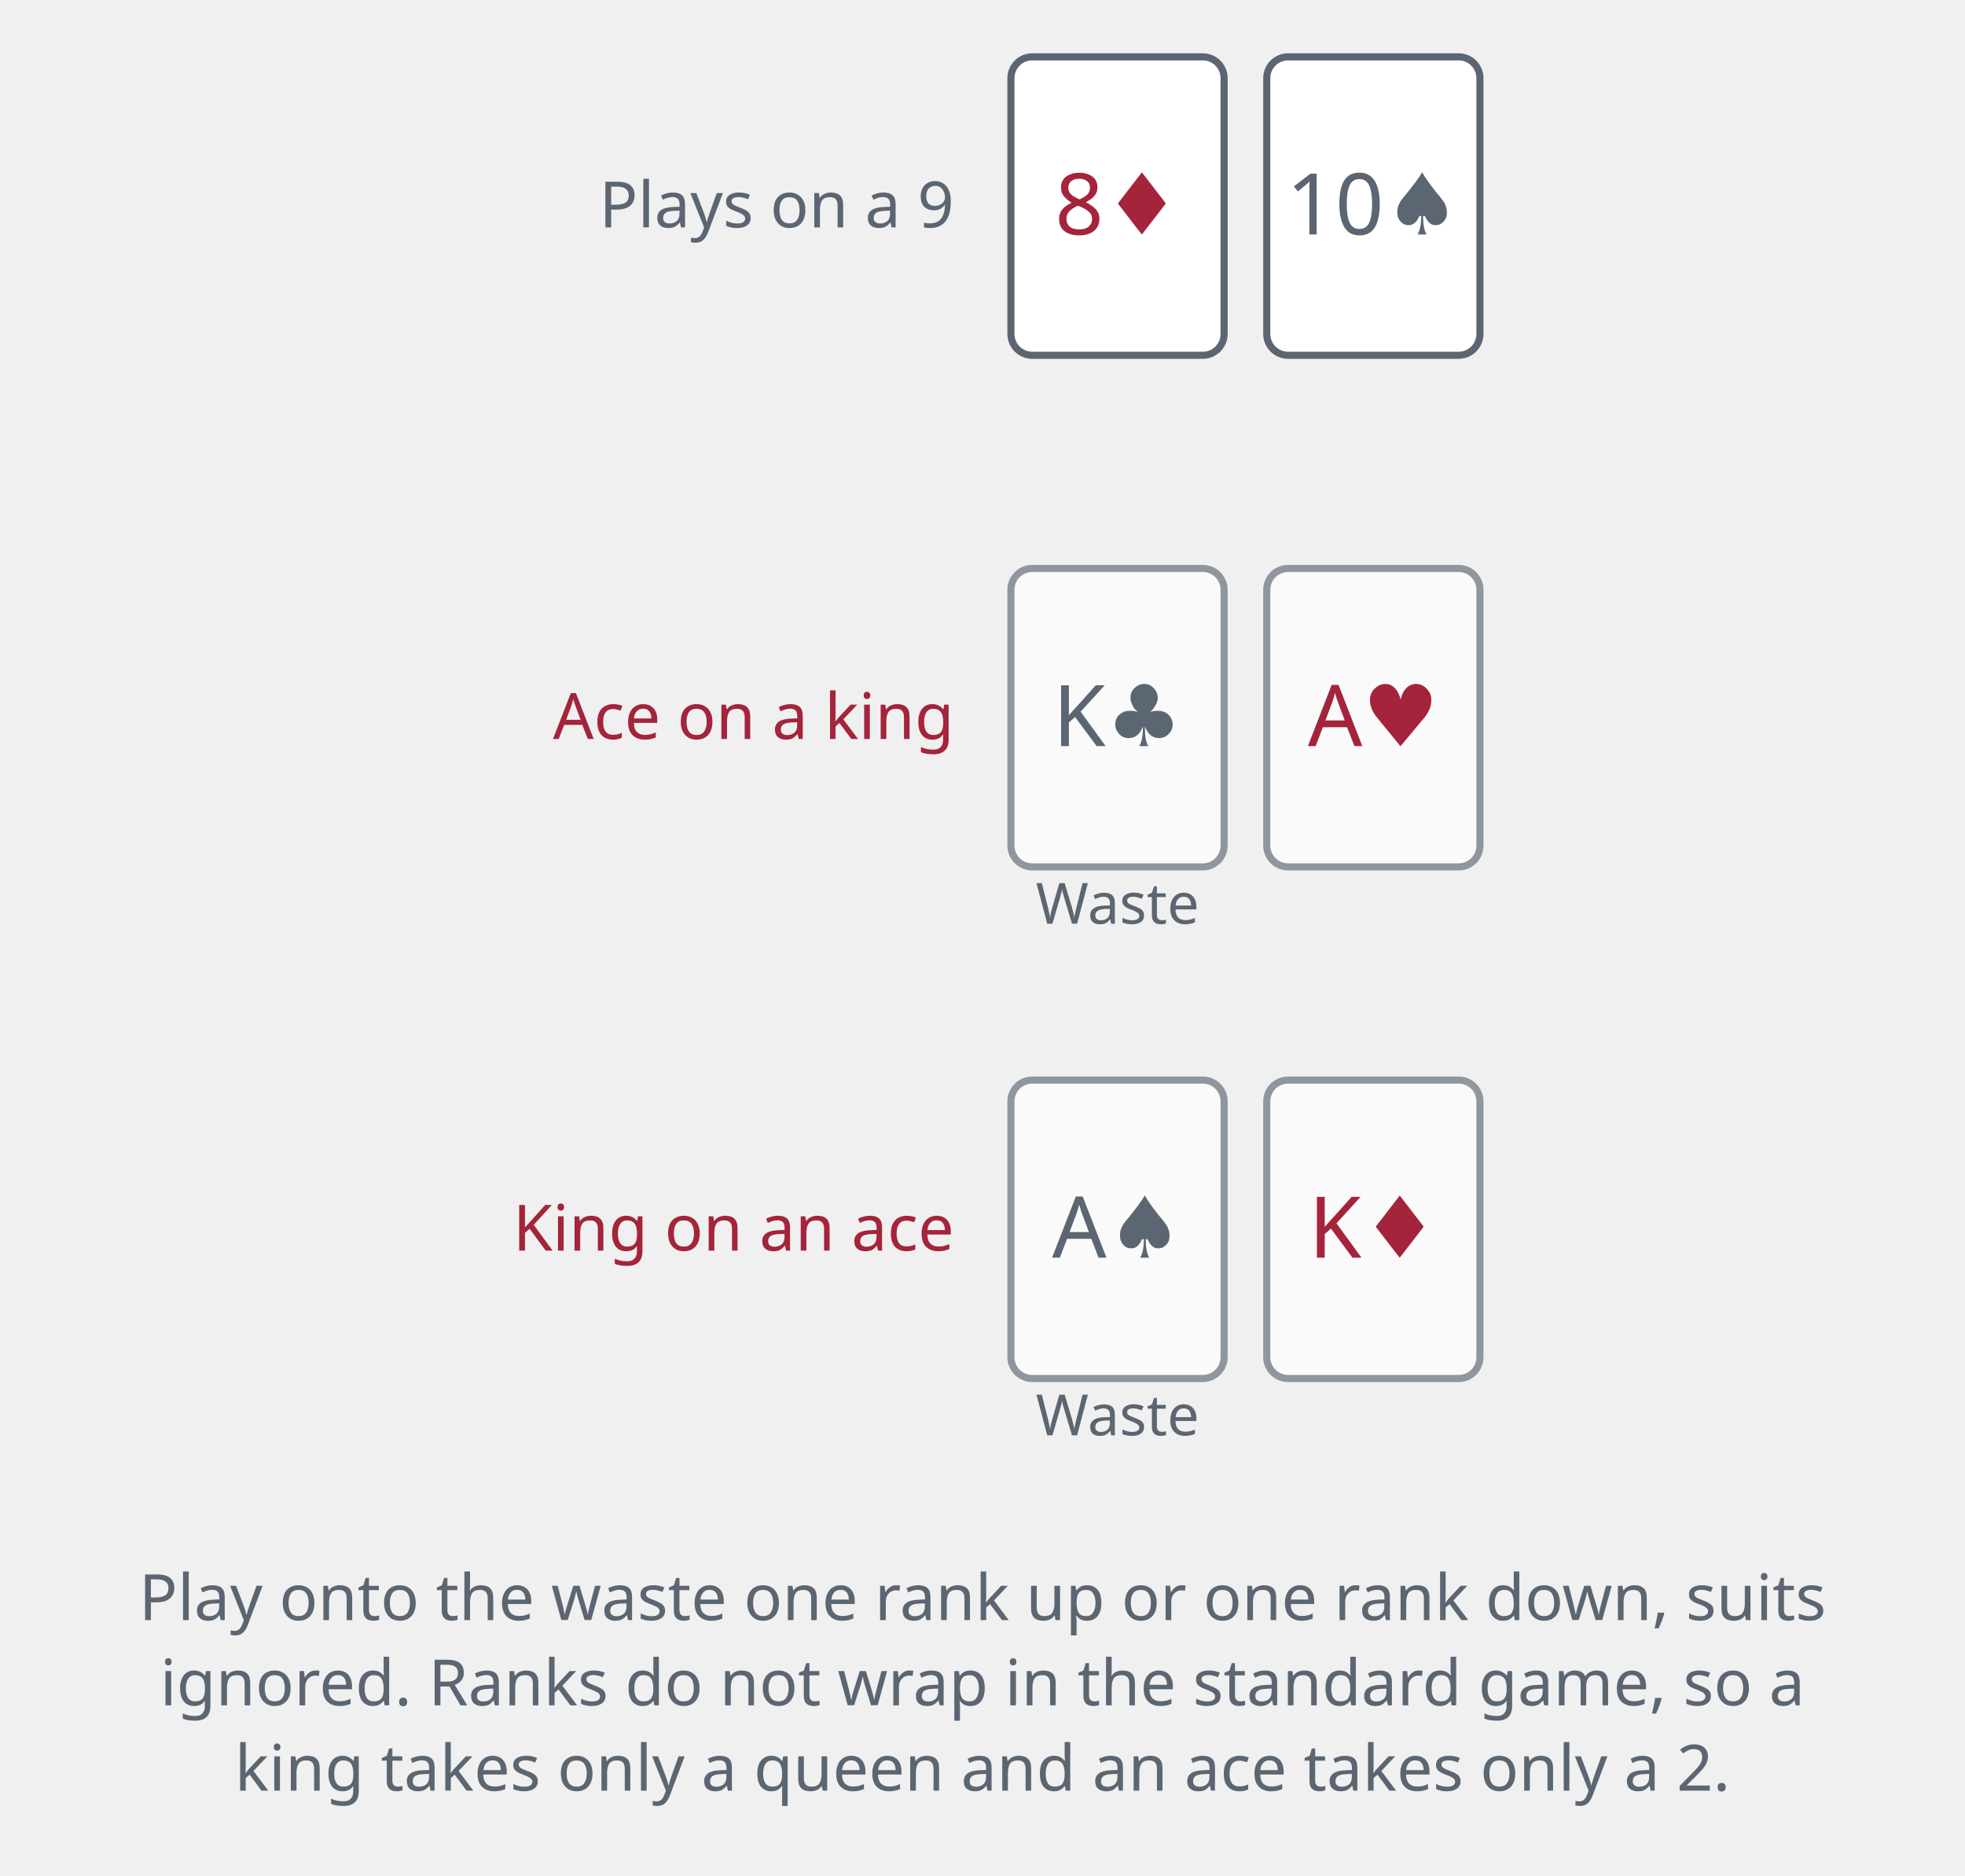
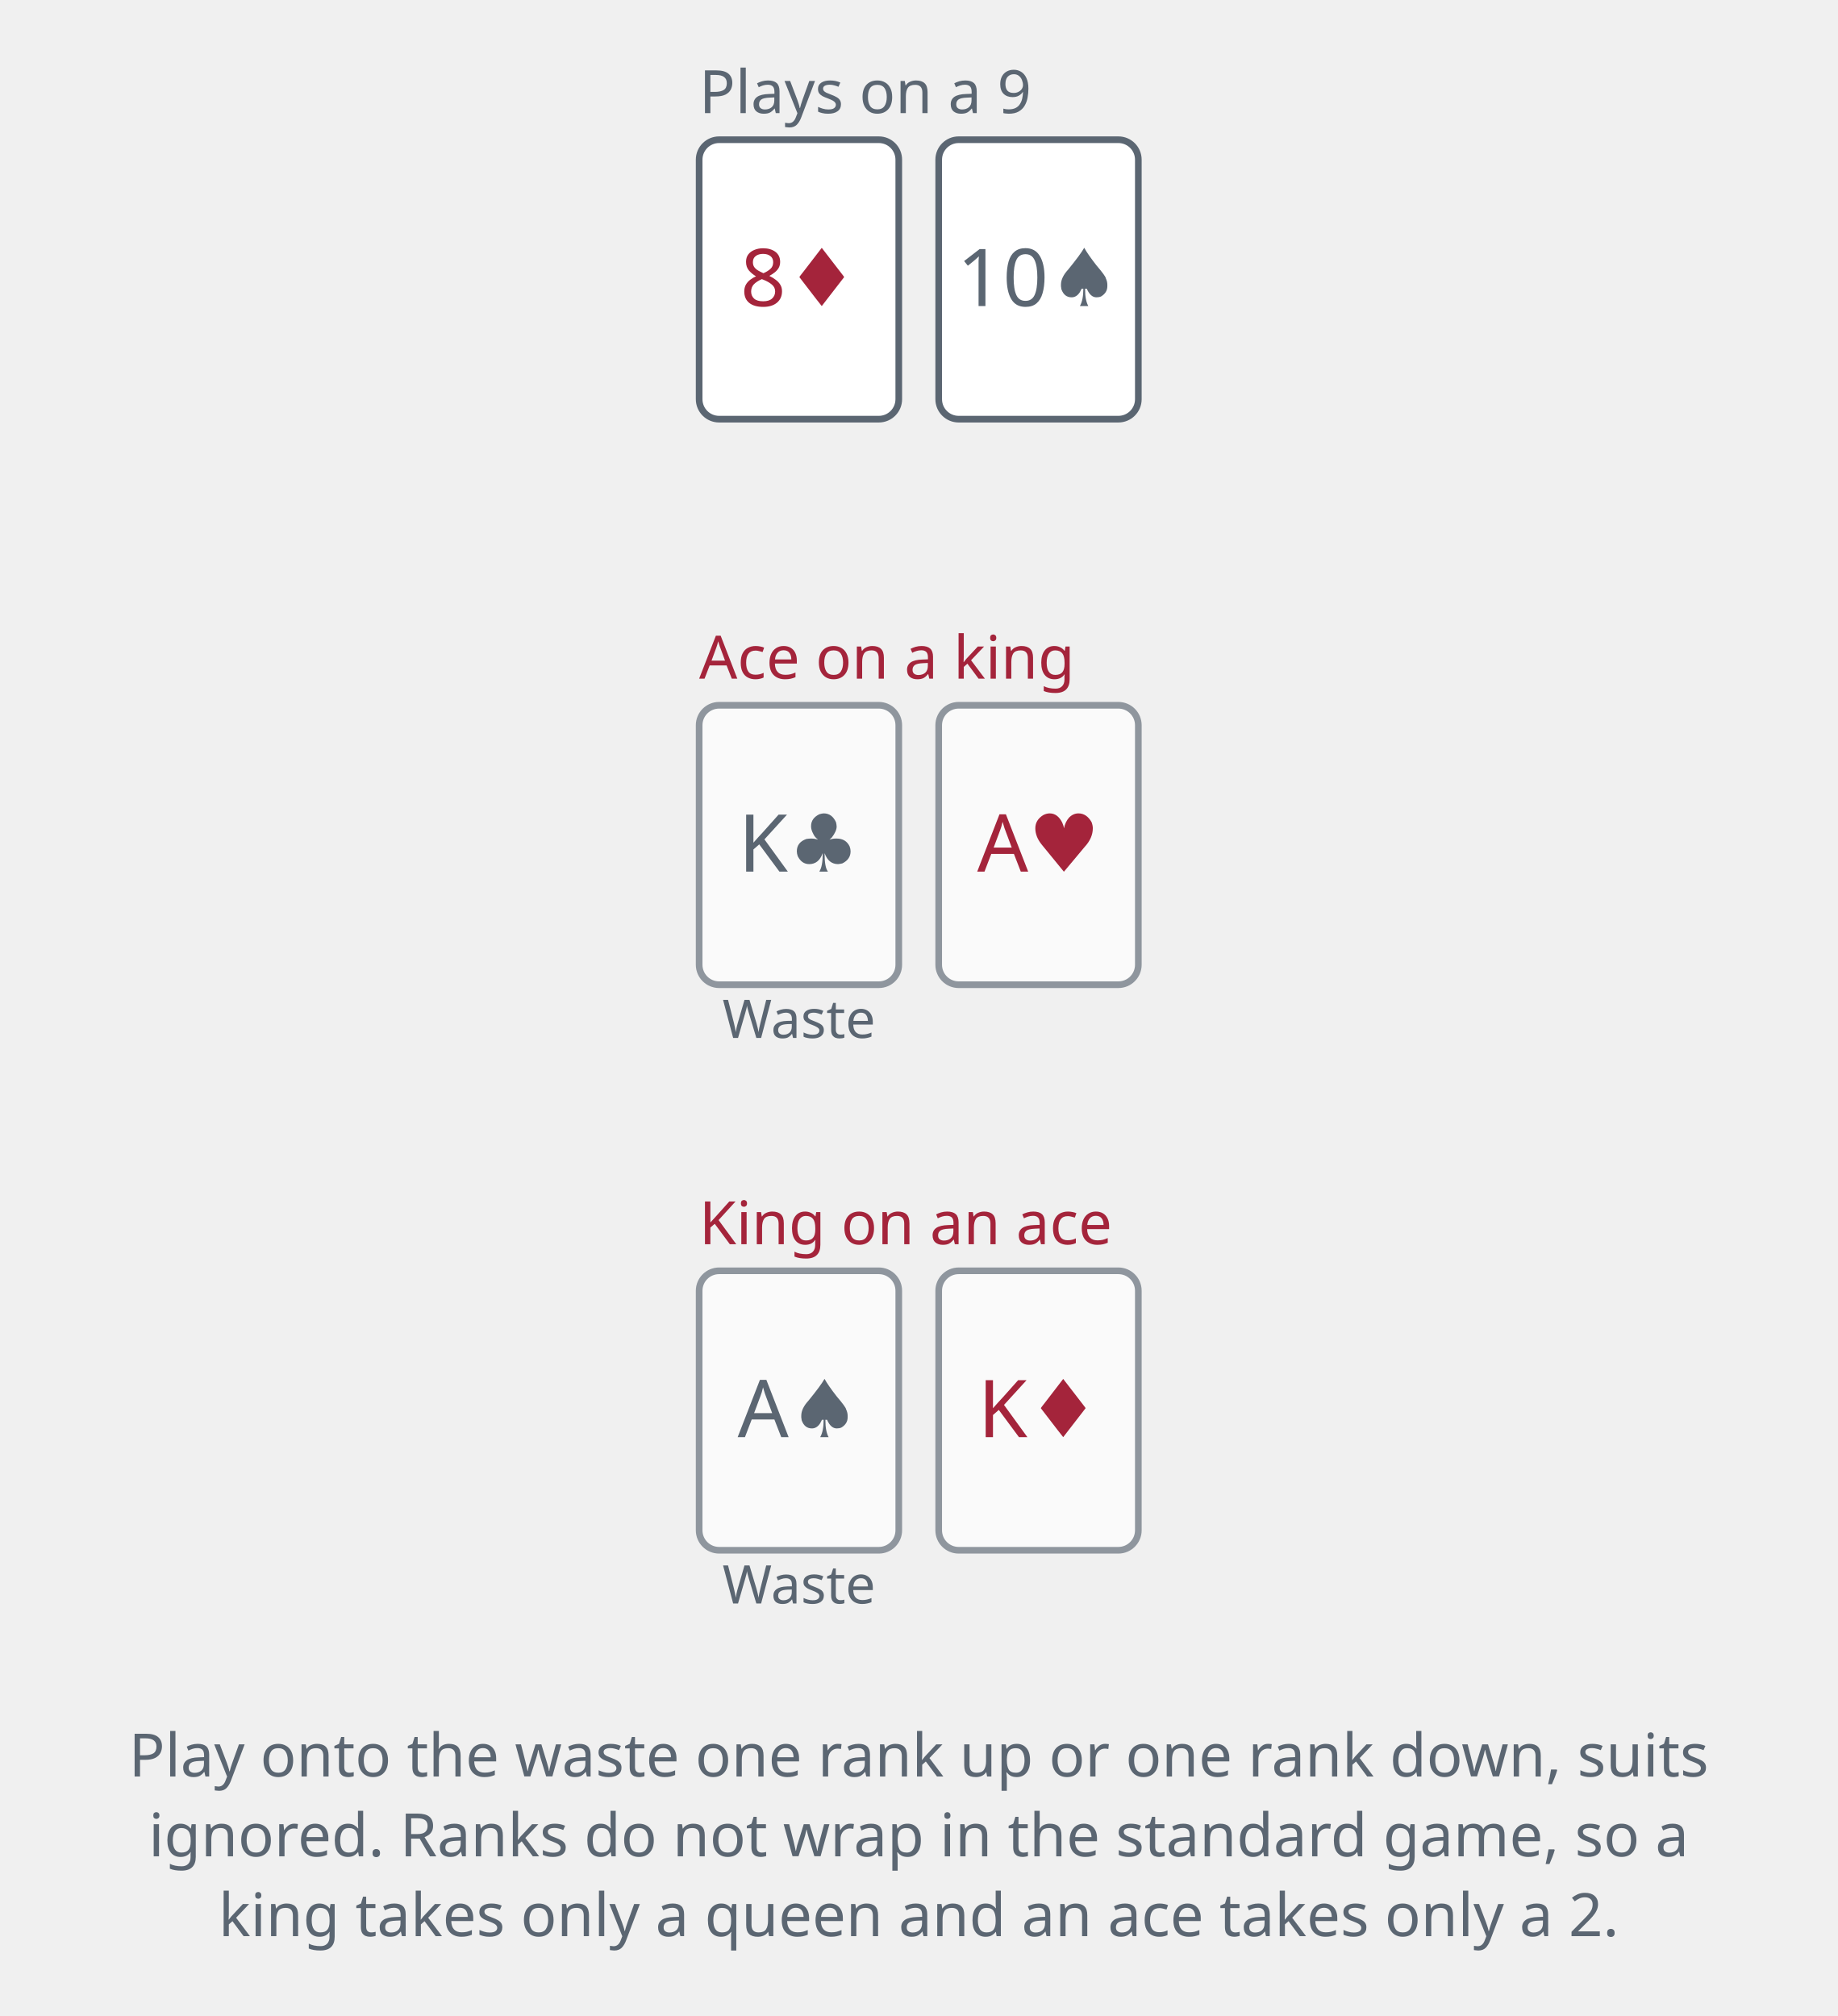
- <svg xmlns="http://www.w3.org/2000/svg" viewBox="0 0 276 264" width="442" height="422" role="img" aria-label="Golf: Play onto the waste one rank up or one rank down, suits ignored. Ranks do not wrap in the standard game, so a king takes only a queen and an ace takes only a 2.">
-   <rect x="142.0" y="8.0" width="30" height="42" rx="3" fill="#ffffff" stroke="#5b6672" stroke-width="1" />
-   <text x="157.0" y="33.0" text-anchor="middle" font-family="system-ui, sans-serif" font-size="12" fill="#a4243b">8♦</text>
-   <rect x="178.0" y="8.0" width="30" height="42" rx="3" fill="#ffffff" stroke="#5b6672" stroke-width="1" />
-   <text x="193.0" y="33.0" text-anchor="middle" font-family="system-ui, sans-serif" font-size="12" fill="#5b6672">10♠</text>
-   <rect x="142.0" y="80.0" width="30" height="42" rx="3" fill="#ffffff" stroke="#5b6672" stroke-width="1" opacity="0.65" />
-   <text x="157.0" y="105.0" text-anchor="middle" font-family="system-ui, sans-serif" font-size="12" fill="#5b6672">K♣</text>
-   <text x="157.0" y="130.0" text-anchor="middle" font-family="system-ui, sans-serif" font-size="8" fill="#5b6672">Waste</text>
-   <rect x="178.0" y="80.0" width="30" height="42" rx="3" fill="#ffffff" stroke="#5b6672" stroke-width="1" opacity="0.65" />
-   <text x="193.0" y="105.0" text-anchor="middle" font-family="system-ui, sans-serif" font-size="12" fill="#a4243b">A♥</text>
-   <rect x="142.0" y="152.0" width="30" height="42" rx="3" fill="#ffffff" stroke="#5b6672" stroke-width="1" opacity="0.65" />
-   <text x="157.0" y="177.0" text-anchor="middle" font-family="system-ui, sans-serif" font-size="12" fill="#5b6672">A♠</text>
-   <text x="157.0" y="202.0" text-anchor="middle" font-family="system-ui, sans-serif" font-size="8" fill="#5b6672">Waste</text>
-   <rect x="178.0" y="152.0" width="30" height="42" rx="3" fill="#ffffff" stroke="#5b6672" stroke-width="1" opacity="0.65" />
-   <text x="193.0" y="177.0" text-anchor="middle" font-family="system-ui, sans-serif" font-size="12" fill="#a4243b">K♦</text>
-   <text x="134.0" y="32.0" text-anchor="end" font-family="system-ui, sans-serif" font-size="9" fill="#5b6672">Plays on a 9</text>
-   <text x="134.0" y="104.0" text-anchor="end" font-family="system-ui, sans-serif" font-size="9" fill="#a4243b">Ace on a king</text>
-   <text x="134.0" y="176.0" text-anchor="end" font-family="system-ui, sans-serif" font-size="9" fill="#a4243b">King on an ace</text>
-   <text x="138.0" y="228.0" text-anchor="middle" font-family="system-ui, sans-serif" font-size="9" fill="#5b6672">Play onto the waste one rank up or one rank down, suits</text>
-   <text x="138.0" y="240.0" text-anchor="middle" font-family="system-ui, sans-serif" font-size="9" fill="#5b6672">ignored. Ranks do not wrap in the standard game, so a</text>
-   <text x="138.0" y="252.0" text-anchor="middle" font-family="system-ui, sans-serif" font-size="9" fill="#5b6672">king takes only a queen and an ace takes only a 2.</text>
+ <svg xmlns="http://www.w3.org/2000/svg" viewBox="0 0 276 303" width="442" height="485" role="img" aria-label="Golf: Play onto the waste one rank up or one rank down, suits ignored. Ranks do not wrap in the standard game, so a king takes only a queen and an ace takes only a 2.">
+   <rect x="105.0" y="21.0" width="30" height="42" rx="3" fill="#ffffff" stroke="#5b6672" stroke-width="1" />
+   <text x="120.0" y="46.0" text-anchor="middle" font-family="system-ui, sans-serif" font-size="12" fill="#a4243b">8♦</text>
+   <rect x="141.0" y="21.0" width="30" height="42" rx="3" fill="#ffffff" stroke="#5b6672" stroke-width="1" />
+   <text x="156.0" y="46.0" text-anchor="middle" font-family="system-ui, sans-serif" font-size="12" fill="#5b6672">10♠</text>
+   <rect x="105.0" y="106.0" width="30" height="42" rx="3" fill="#ffffff" stroke="#5b6672" stroke-width="1" opacity="0.65" />
+   <text x="120.0" y="131.0" text-anchor="middle" font-family="system-ui, sans-serif" font-size="12" fill="#5b6672">K♣</text>
+   <text x="120.0" y="156.0" text-anchor="middle" font-family="system-ui, sans-serif" font-size="8" fill="#5b6672">Waste</text>
+   <rect x="141.0" y="106.0" width="30" height="42" rx="3" fill="#ffffff" stroke="#5b6672" stroke-width="1" opacity="0.65" />
+   <text x="156.0" y="131.0" text-anchor="middle" font-family="system-ui, sans-serif" font-size="12" fill="#a4243b">A♥</text>
+   <rect x="105.0" y="191.0" width="30" height="42" rx="3" fill="#ffffff" stroke="#5b6672" stroke-width="1" opacity="0.65" />
+   <text x="120.0" y="216.0" text-anchor="middle" font-family="system-ui, sans-serif" font-size="12" fill="#5b6672">A♠</text>
+   <text x="120.0" y="241.0" text-anchor="middle" font-family="system-ui, sans-serif" font-size="8" fill="#5b6672">Waste</text>
+   <rect x="141.0" y="191.0" width="30" height="42" rx="3" fill="#ffffff" stroke="#5b6672" stroke-width="1" opacity="0.65" />
+   <text x="156.0" y="216.0" text-anchor="middle" font-family="system-ui, sans-serif" font-size="12" fill="#a4243b">K♦</text>
+   <text x="105.0" y="17.0" font-family="system-ui, sans-serif" font-size="9" fill="#5b6672">Plays on a 9</text>
+   <text x="105.0" y="102.0" font-family="system-ui, sans-serif" font-size="9" fill="#a4243b">Ace on a king</text>
+   <text x="105.0" y="187.0" font-family="system-ui, sans-serif" font-size="9" fill="#a4243b">King on an ace</text>
+   <text x="138.0" y="267.0" text-anchor="middle" font-family="system-ui, sans-serif" font-size="9" fill="#5b6672">Play onto the waste one rank up or one rank down, suits</text>
+   <text x="138.0" y="279.0" text-anchor="middle" font-family="system-ui, sans-serif" font-size="9" fill="#5b6672">ignored. Ranks do not wrap in the standard game, so a</text>
+   <text x="138.0" y="291.0" text-anchor="middle" font-family="system-ui, sans-serif" font-size="9" fill="#5b6672">king takes only a queen and an ace takes only a 2.</text>
</svg>
